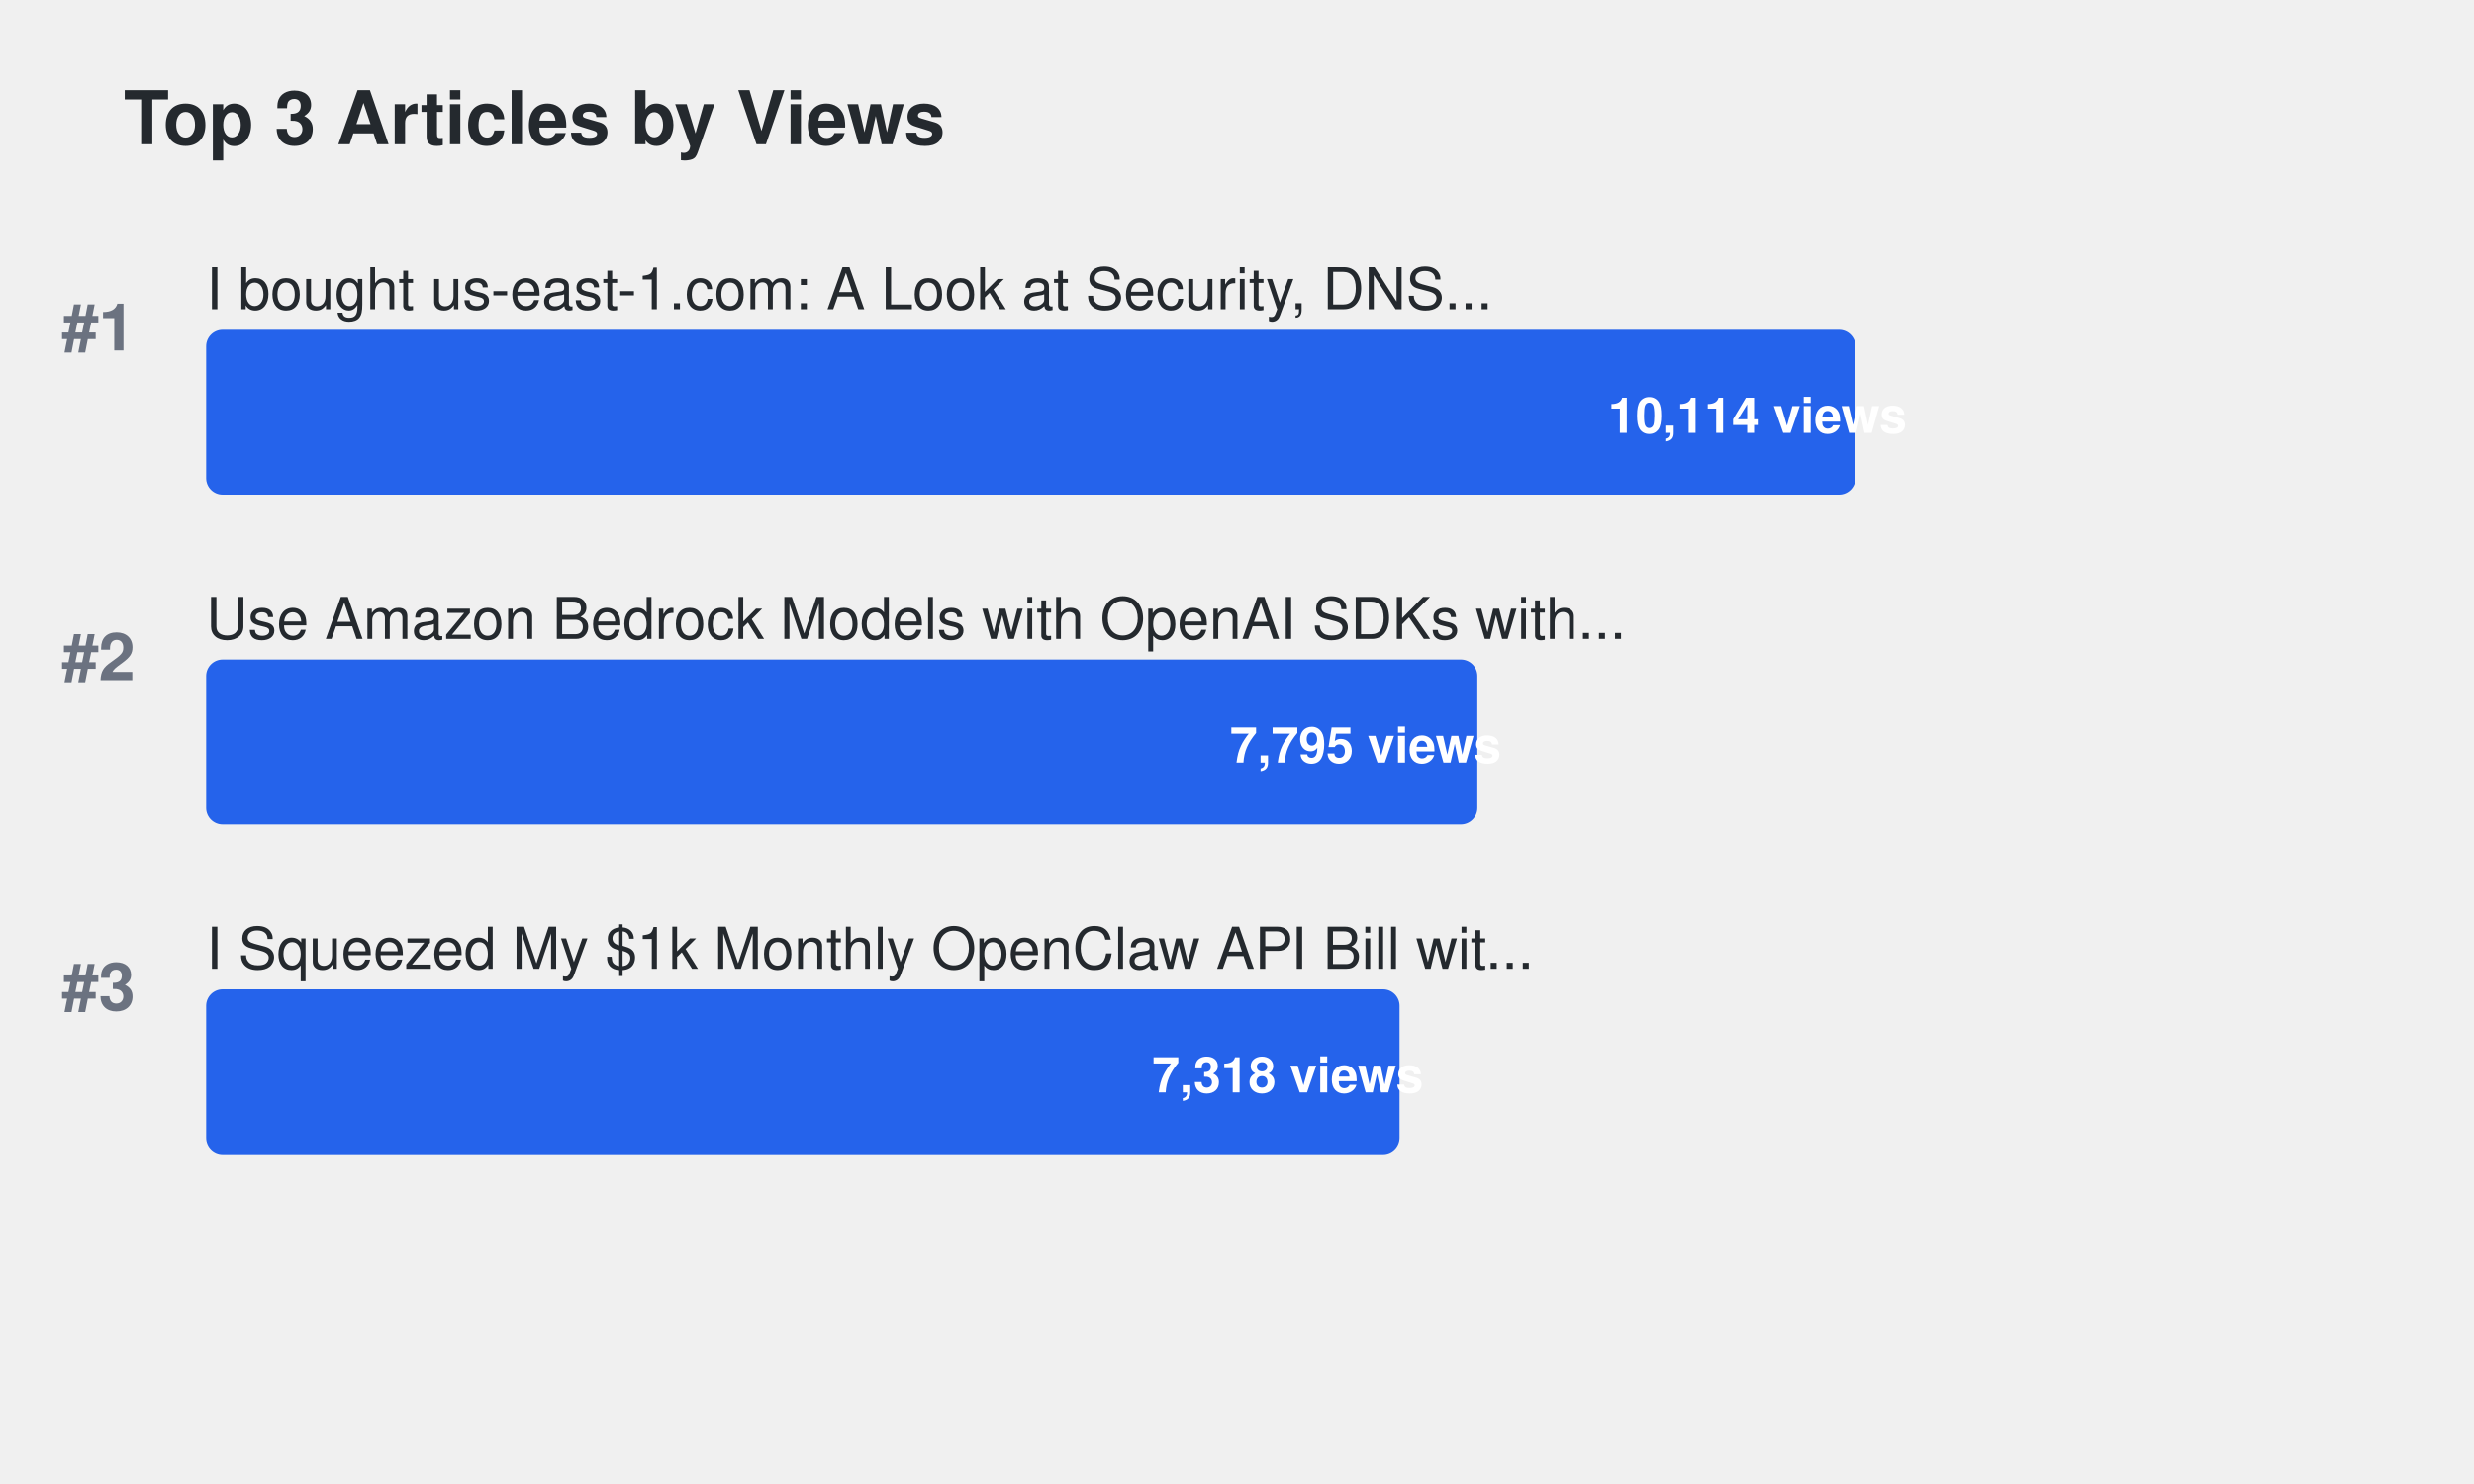
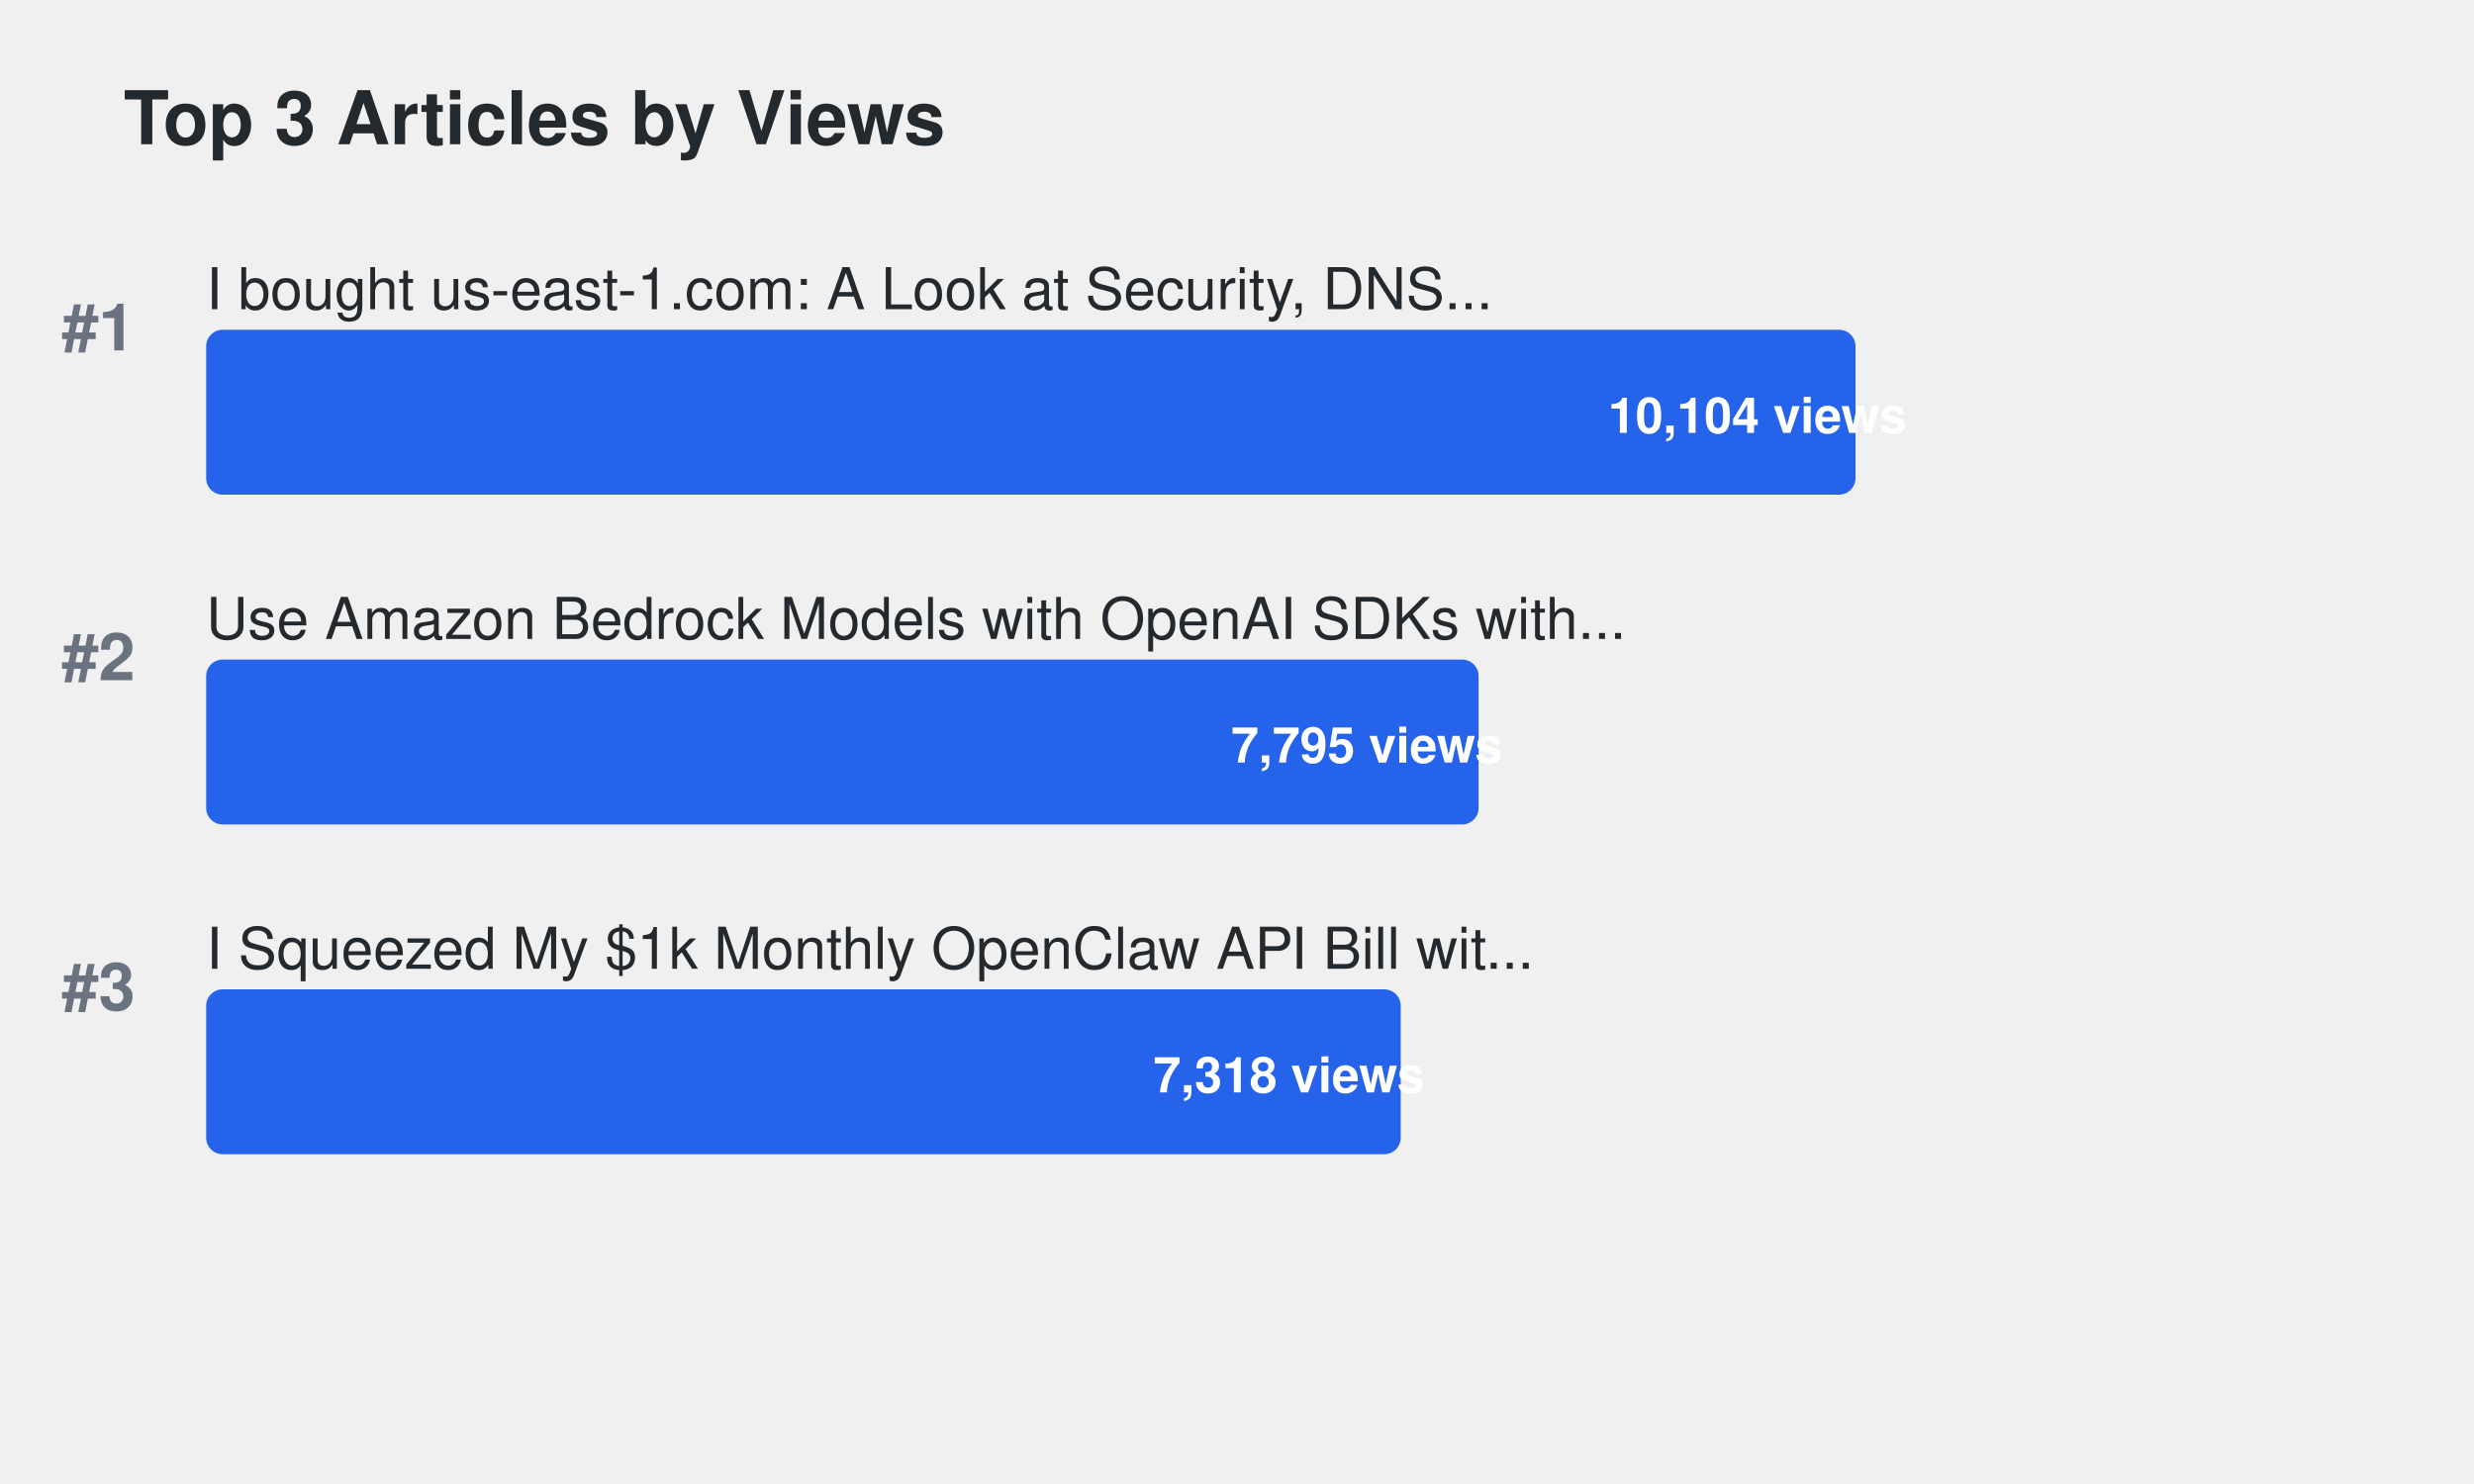
<svg xmlns="http://www.w3.org/2000/svg" width="600" height="360">
  <defs>
    <style>
.title { font-family: -apple-system, BlinkMacSystemFont, "Segoe UI", Helvetica, Arial, sans-serif; font-size: 18px; font-weight: 600; fill: #24292e; }
.article-title { font-family: -apple-system, BlinkMacSystemFont, "Segoe UI", Helvetica, Arial, sans-serif; font-size: 14px; font-weight: 500; fill: #24292e; }
.metric-value { font-family: -apple-system, BlinkMacSystemFont, "Segoe UI", Helvetica, Arial, sans-serif; font-size: 12px; font-weight: 600; fill: #ffffff; }
.rank { font-family: -apple-system, BlinkMacSystemFont, "Segoe UI", Helvetica, Arial, sans-serif; font-size: 16px; font-weight: 700; fill: #6b7280; }
.bar { rx: 4; ry: 4; }
.bar:hover { opacity: 0.8; cursor: pointer; }
a { text-decoration: none; }
a:hover .article-title { fill: #0969da; text-decoration: underline; }
a:hover .bar { opacity: 0.9; }
</style>
  </defs>
  <text x="30" y="35" class="title">Top 3 Articles by Views</text>
  <text x="15" y="85" class="rank">#1</text>
  <a href="https://dev.to/aws-builders/i-bought-us-east-1com-a-look-at-security-dns-traffic-and-protecting-aws-users-15ng" target="_blank">
    <text x="50" y="75" class="article-title">I bought us-east-1.com: A Look at Security, DNS...</text>
    <rect x="50" y="80" width="400.0" height="40" fill="#2563eb" class="bar">
</rect>
-     <text x="390.0" y="105" class="metric-value" fill="#ffffff">10,114 views</text>
+     <text x="390.0" y="105" class="metric-value" fill="#ffffff">10,104 views</text>
  </a>
  <text x="15" y="165" class="rank">#2</text>
  <a href="https://dev.to/aws-builders/use-amazon-bedrock-models-via-an-openai-api-compatible-serverless-endpoint-now-without-fixed-cost-5hf5" target="_blank">
    <text x="50" y="155" class="article-title">Use Amazon Bedrock Models with OpenAI SDKs with...</text>
-     <rect x="50" y="160" width="308.286" height="40" fill="#2563eb" class="bar">
+     <rect x="50" y="160" width="308.591" height="40" fill="#2563eb" class="bar">
</rect>
-     <text x="298.286" y="185" class="metric-value" fill="#ffffff">7,795 views</text>
+     <text x="298.591" y="185" class="metric-value" fill="#ffffff">7,795 views</text>
  </a>
  <text x="15" y="245" class="rank">#3</text>
  <a href="https://dev.to/aws-builders/i-squeezed-my-1k-monthly-openclaw-api-bill-with-20month-in-aws-credits-heres-the-exact-setup-3gj4" target="_blank">
    <text x="50" y="235" class="article-title">I Squeezed My $1k Monthly OpenClaw API Bill wit...</text>
-     <rect x="50" y="240" width="289.421" height="40" fill="#2563eb" class="bar">
+     <rect x="50" y="240" width="289.707" height="40" fill="#2563eb" class="bar">
</rect>
-     <text x="279.421" y="265" class="metric-value" fill="#ffffff">7,318 views</text>
+     <text x="279.707" y="265" class="metric-value" fill="#ffffff">7,318 views</text>
  </a>
</svg>
